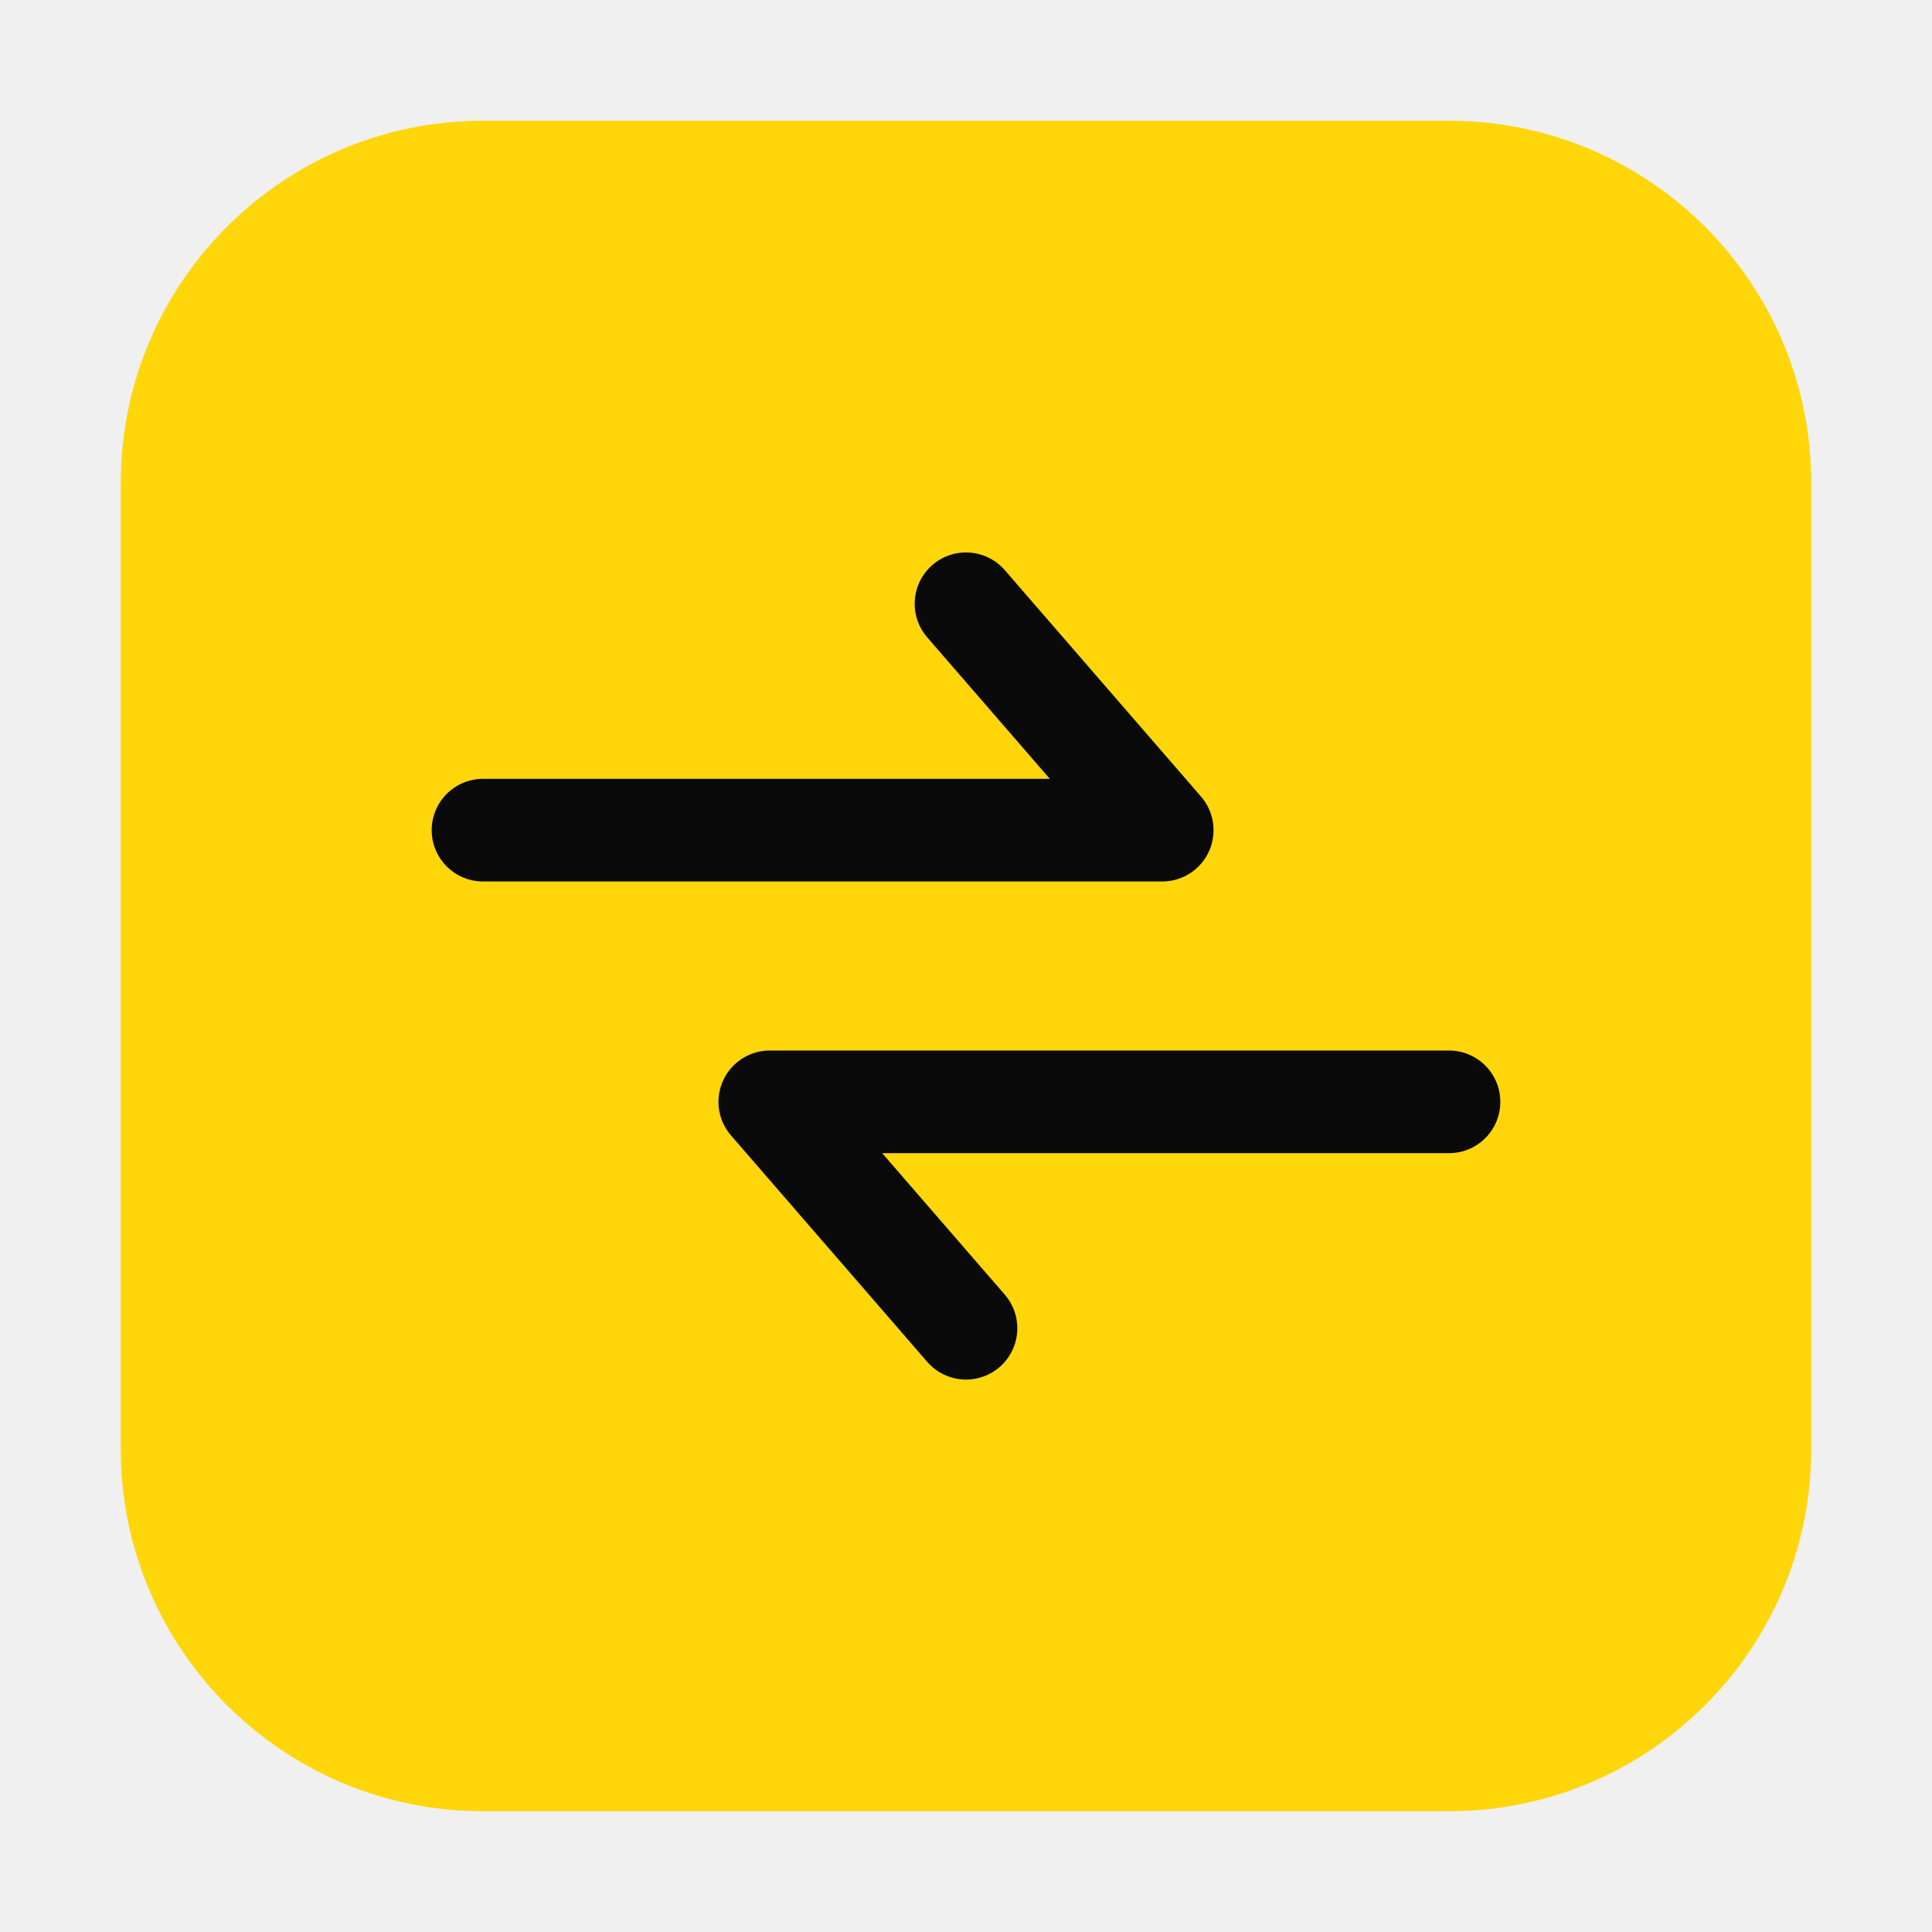
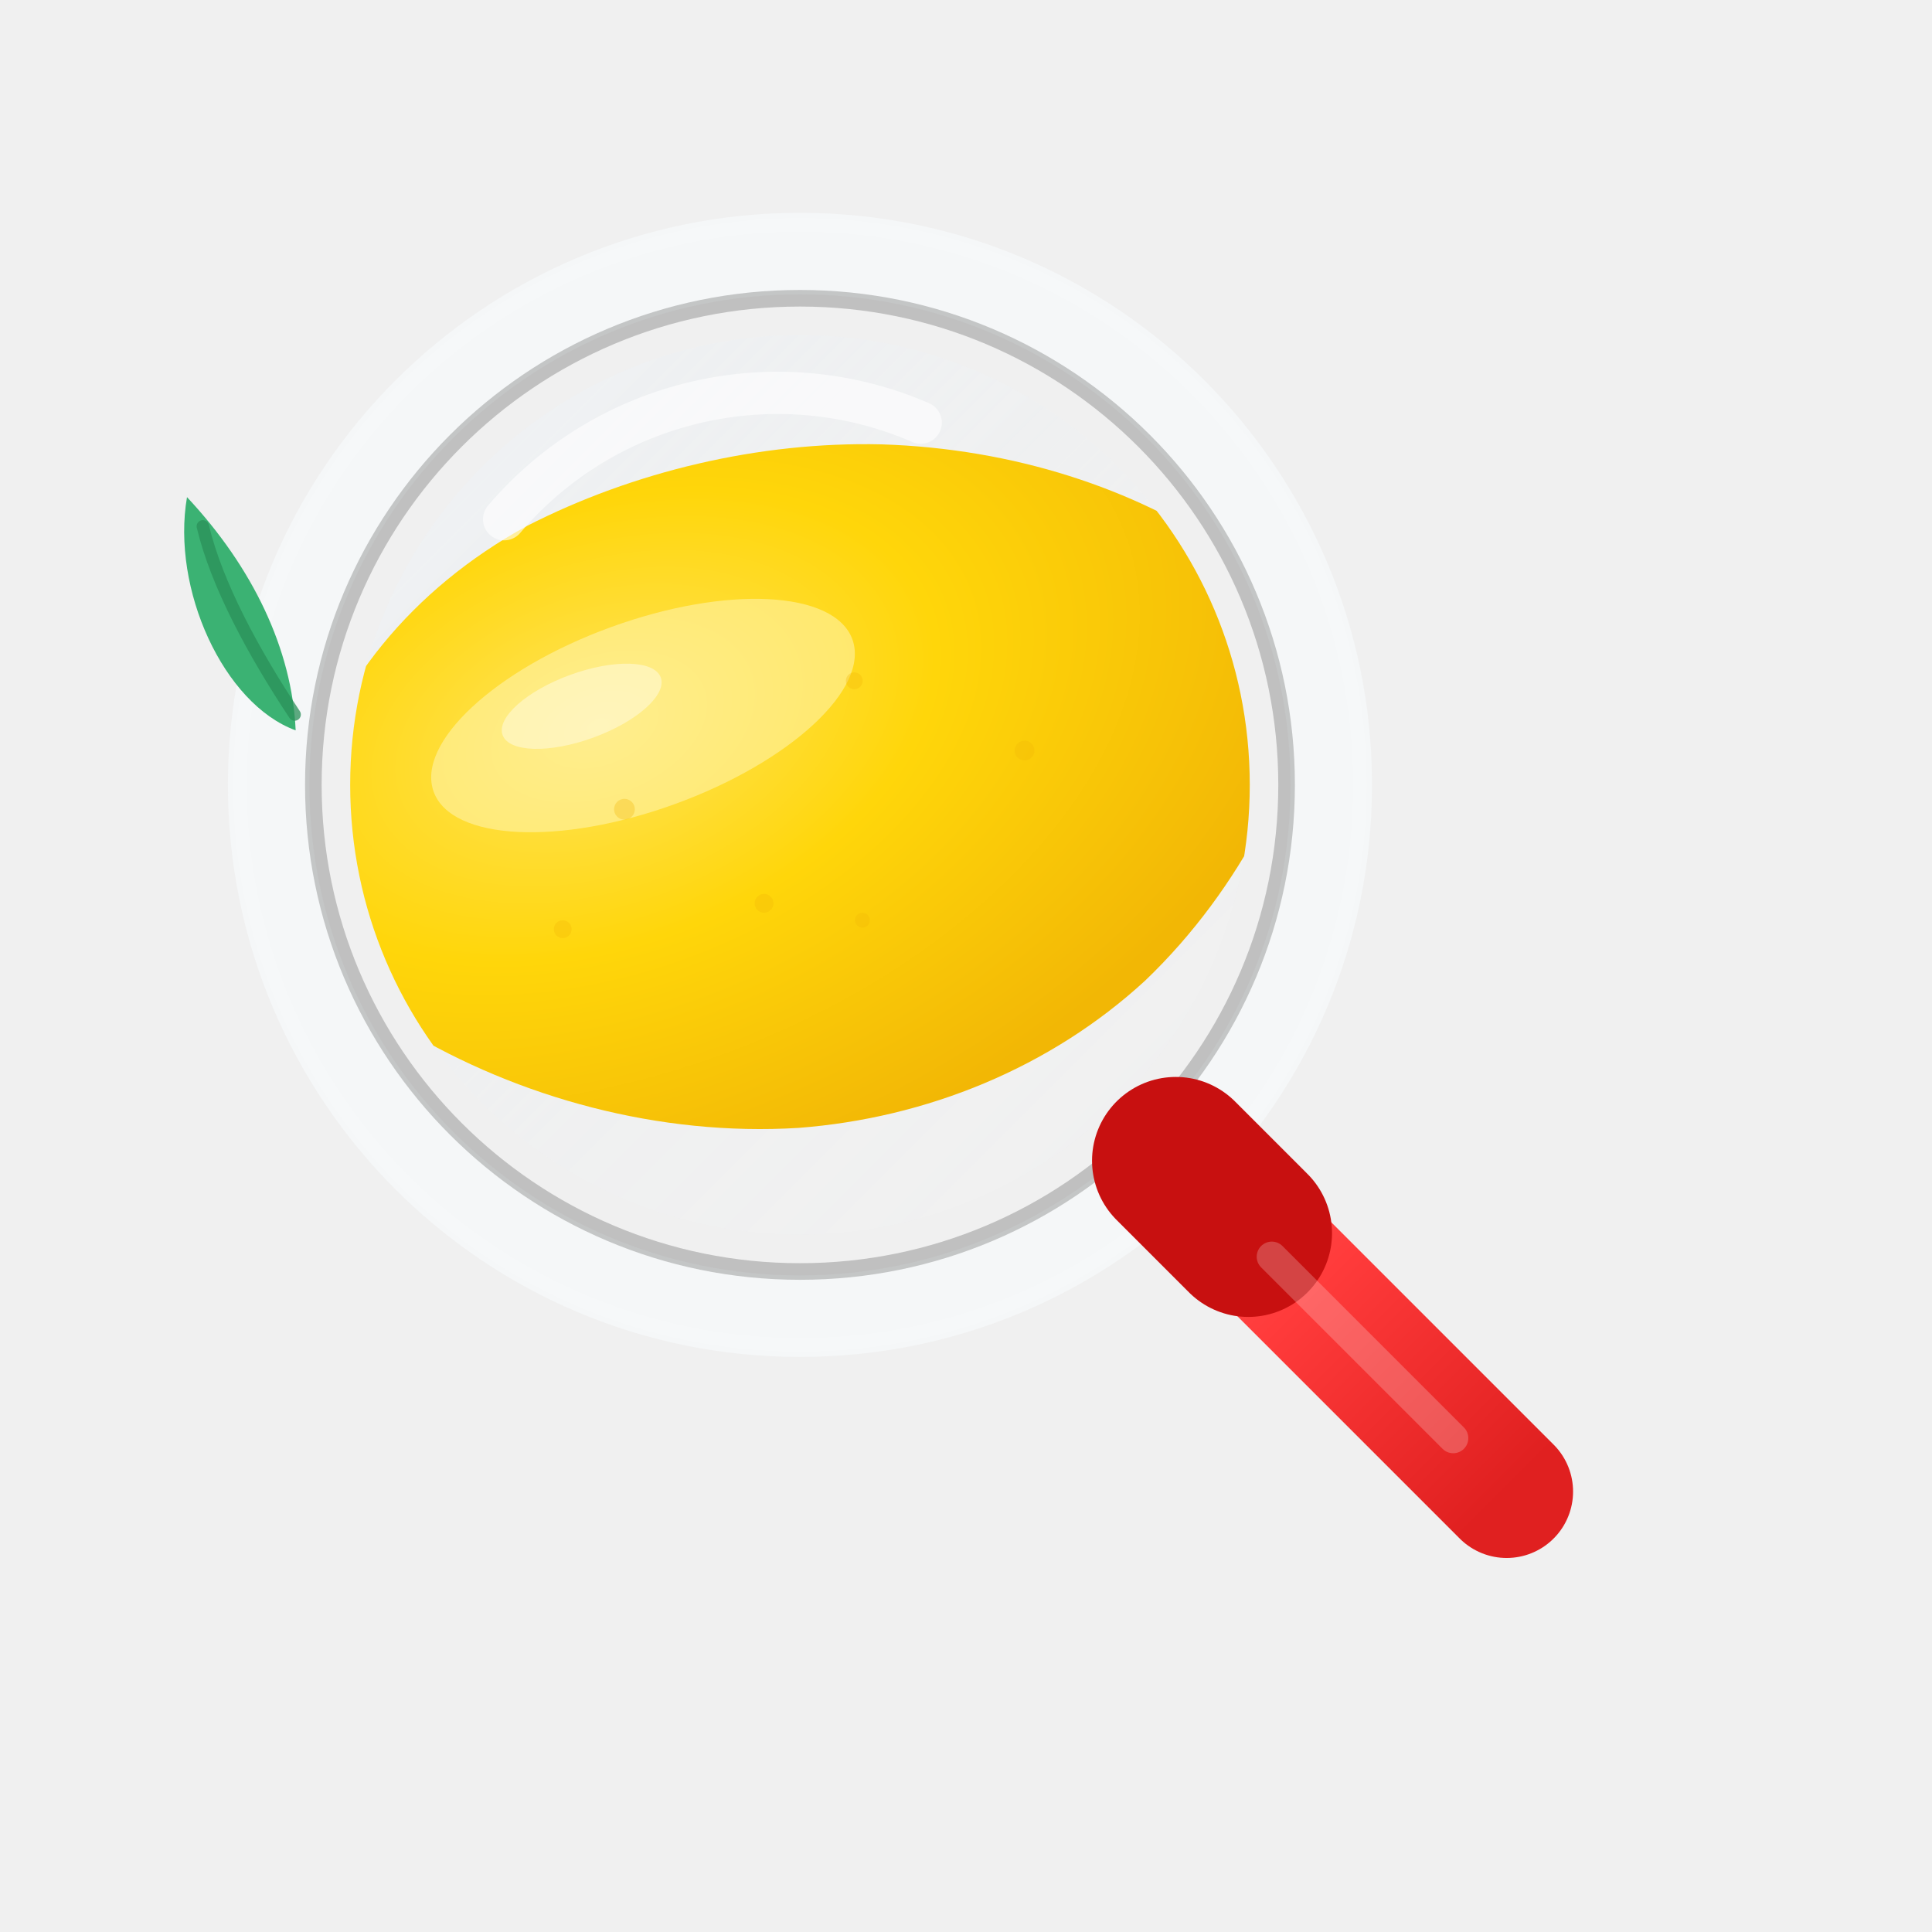
<svg xmlns="http://www.w3.org/2000/svg" viewBox="0 0 64 64" fill="none" role="img" aria-label="Lemonless">
-   <rect x="4" y="4" width="56" height="56" rx="12" fill="#FFD60A" />
-   <path d="M16 27.5h22.5L32 20" stroke="#0A0A0A" stroke-width="3.4" stroke-linecap="round" stroke-linejoin="round" />
-   <path d="M48 36.5H25.5L32 44" stroke="#0A0A0A" stroke-width="3.4" stroke-linecap="round" stroke-linejoin="round" />
+   <defs>
+     <radialGradient id="lemonGrad" cx="35%" cy="32%" r="70%">
+       <stop offset="0%" stop-color="#FFE45C" />
+       <stop offset="45%" stop-color="#FFD60A" />
+       <stop offset="100%" stop-color="#F2B705" />
+     </radialGradient>
+     <linearGradient id="glassGrad" x1="0%" y1="0%" x2="100%" y2="100%">
+       <stop offset="0%" stop-color="#E8F4FF" stop-opacity="0.22" />
+       <stop offset="55%" stop-color="#E8F4FF" stop-opacity="0.06" />
+       <stop offset="100%" stop-color="#ffffff" stop-opacity="0.02" />
+     </linearGradient>
+     <linearGradient id="handleGrad" x1="0%" y1="0%" x2="100%" y2="100%">
+       <stop offset="0%" stop-color="#ff5555" />
+       <stop offset="40%" stop-color="#ff3b3b" />
+       <stop offset="100%" stop-color="#e02020" />
+     </linearGradient>
+     <linearGradient id="handleGradLight" x1="0%" y1="0%" x2="100%" y2="100%">
+       <stop offset="0%" stop-color="#f04a4a" />
+       <stop offset="40%" stop-color="#db0404" />
+       <stop offset="100%" stop-color="#b80e0e" />
+     </linearGradient>
+     <clipPath id="lensClip">
+       <circle cx="26.5" cy="26.0" r="14.9" />
+     </clipPath>
+   </defs>
+   <circle cx="26.5" cy="26.0" r="14.9" fill="url(#glassGrad)" />
+   <g clip-path="url(#lensClip)">
+     <g id="lemon" transform="translate(26.5 26.0) rotate(-20) scale(0.82)">
+       <path d="M -22.4 0.0 C -21.8 -1.6 -21.0 -3.8 -19.2 -6.2 C -16.4 -10.2 -12.0 -12.8 -6.8 -13.6 C -2.0 -14.2 3.2 -13.6 7.8 -11.8 C 12.8 -9.8 16.8 -6.6 19.4 -3.0 C 20.8 -1.2 21.6 -0.2 22.0 0.4 C 22.4 1.0 22.2 1.8 21.4 2.6 C 19.2 6.2 15.4 10.0 10.4 12.2 C 5.6 14.2 0.2 14.4 -4.8 13.0 C -10.2 11.4 -15.0 8.0 -18.4 3.8 C -20.0 1.8 -21.4 0.6 -22.4 0.0 Z" fill="url(#lemonGrad)" />
+       <ellipse cx="-5.0" cy="-4.8" rx="9.0" ry="3.8" fill="#fff8c0" opacity="0.5" />
+       <ellipse cx="-7.2" cy="-6.0" rx="3.4" ry="1.35" fill="#ffffff" opacity="0.4" />
+       <g fill="#F2B705" opacity="0.32">
+         <circle cx="-7" cy="-1.5" r="0.42" />
+         <circle cx="-3" cy="4.0" r="0.38" />
+         <circle cx="3.5" cy="-3.2" r="0.34" />
+         <circle cx="9" cy="1.8" r="0.4" />
+         <circle cx="0.5" cy="6.0" r="0.3" />
+         <circle cx="-11" cy="2.2" r="0.36" />
+       </g>
+       <path d="M-20.6 -5.8 C-21.5 -8.2 -19.8 -9.6 -18.0 -8.6 C-16.7 -7.8 -17.0 -6.0 -18.5 -5.4Z" fill="#8B6914" />
+     </g>
+   </g>
+   <circle id="lens-ring" cx="26.5" cy="26.0" r="17.6" fill="none" stroke="#f5f7f8" stroke-width="2.7" />
+   <circle cx="26.5" cy="26.0" r="16.12" fill="none" stroke="#000000" stroke-width="0.55" opacity="0.2" />
+   <circle cx="26.5" cy="26.0" r="18.55" fill="none" stroke="#ffffff" stroke-width="0.45" opacity="0.12" />
+   <g id="leaf" transform="translate(9.66 24.10) rotate(-55) scale(0.82)">
+     <path d="M0 0.2 C-0.8 -2.8 1.8 -7.2 5.2 -8.8 C4.4 -5.0 2.6 -1.8 0 0.2Z" fill="#3BB273" />
+     <path d="M0.5 -0.2 C1.6 -3.0 3.0 -5.8 4.6 -7.6" fill="none" stroke="#2a8f58" stroke-width="0.5" stroke-linecap="round" opacity="0.75" />
+   </g>
+   <path id="glint" d="M16.7 17.2 A11.9 11.9 0 0 1 30.5 14.0" fill="none" stroke="#ffffff" stroke-width="1.4" stroke-linecap="round" opacity="0.6" />
+   <g id="handle-group">
+     <path id="handle" d="M38.95 38.45 L49.91 49.41" stroke="url(#handleGrad)" stroke-width="4.4" stroke-linecap="round" fill="none" />
+     <path id="ferrule" d="M38.95 38.45 L41.35 40.85" stroke="#c81010" stroke-width="5.55" stroke-linecap="round" fill="none" />
+     <path d="M42.13 41.63 L48.14 47.64" stroke="#ffffff" stroke-width="1.0" stroke-linecap="round" opacity="0.22" />
+   </g>
</svg>
